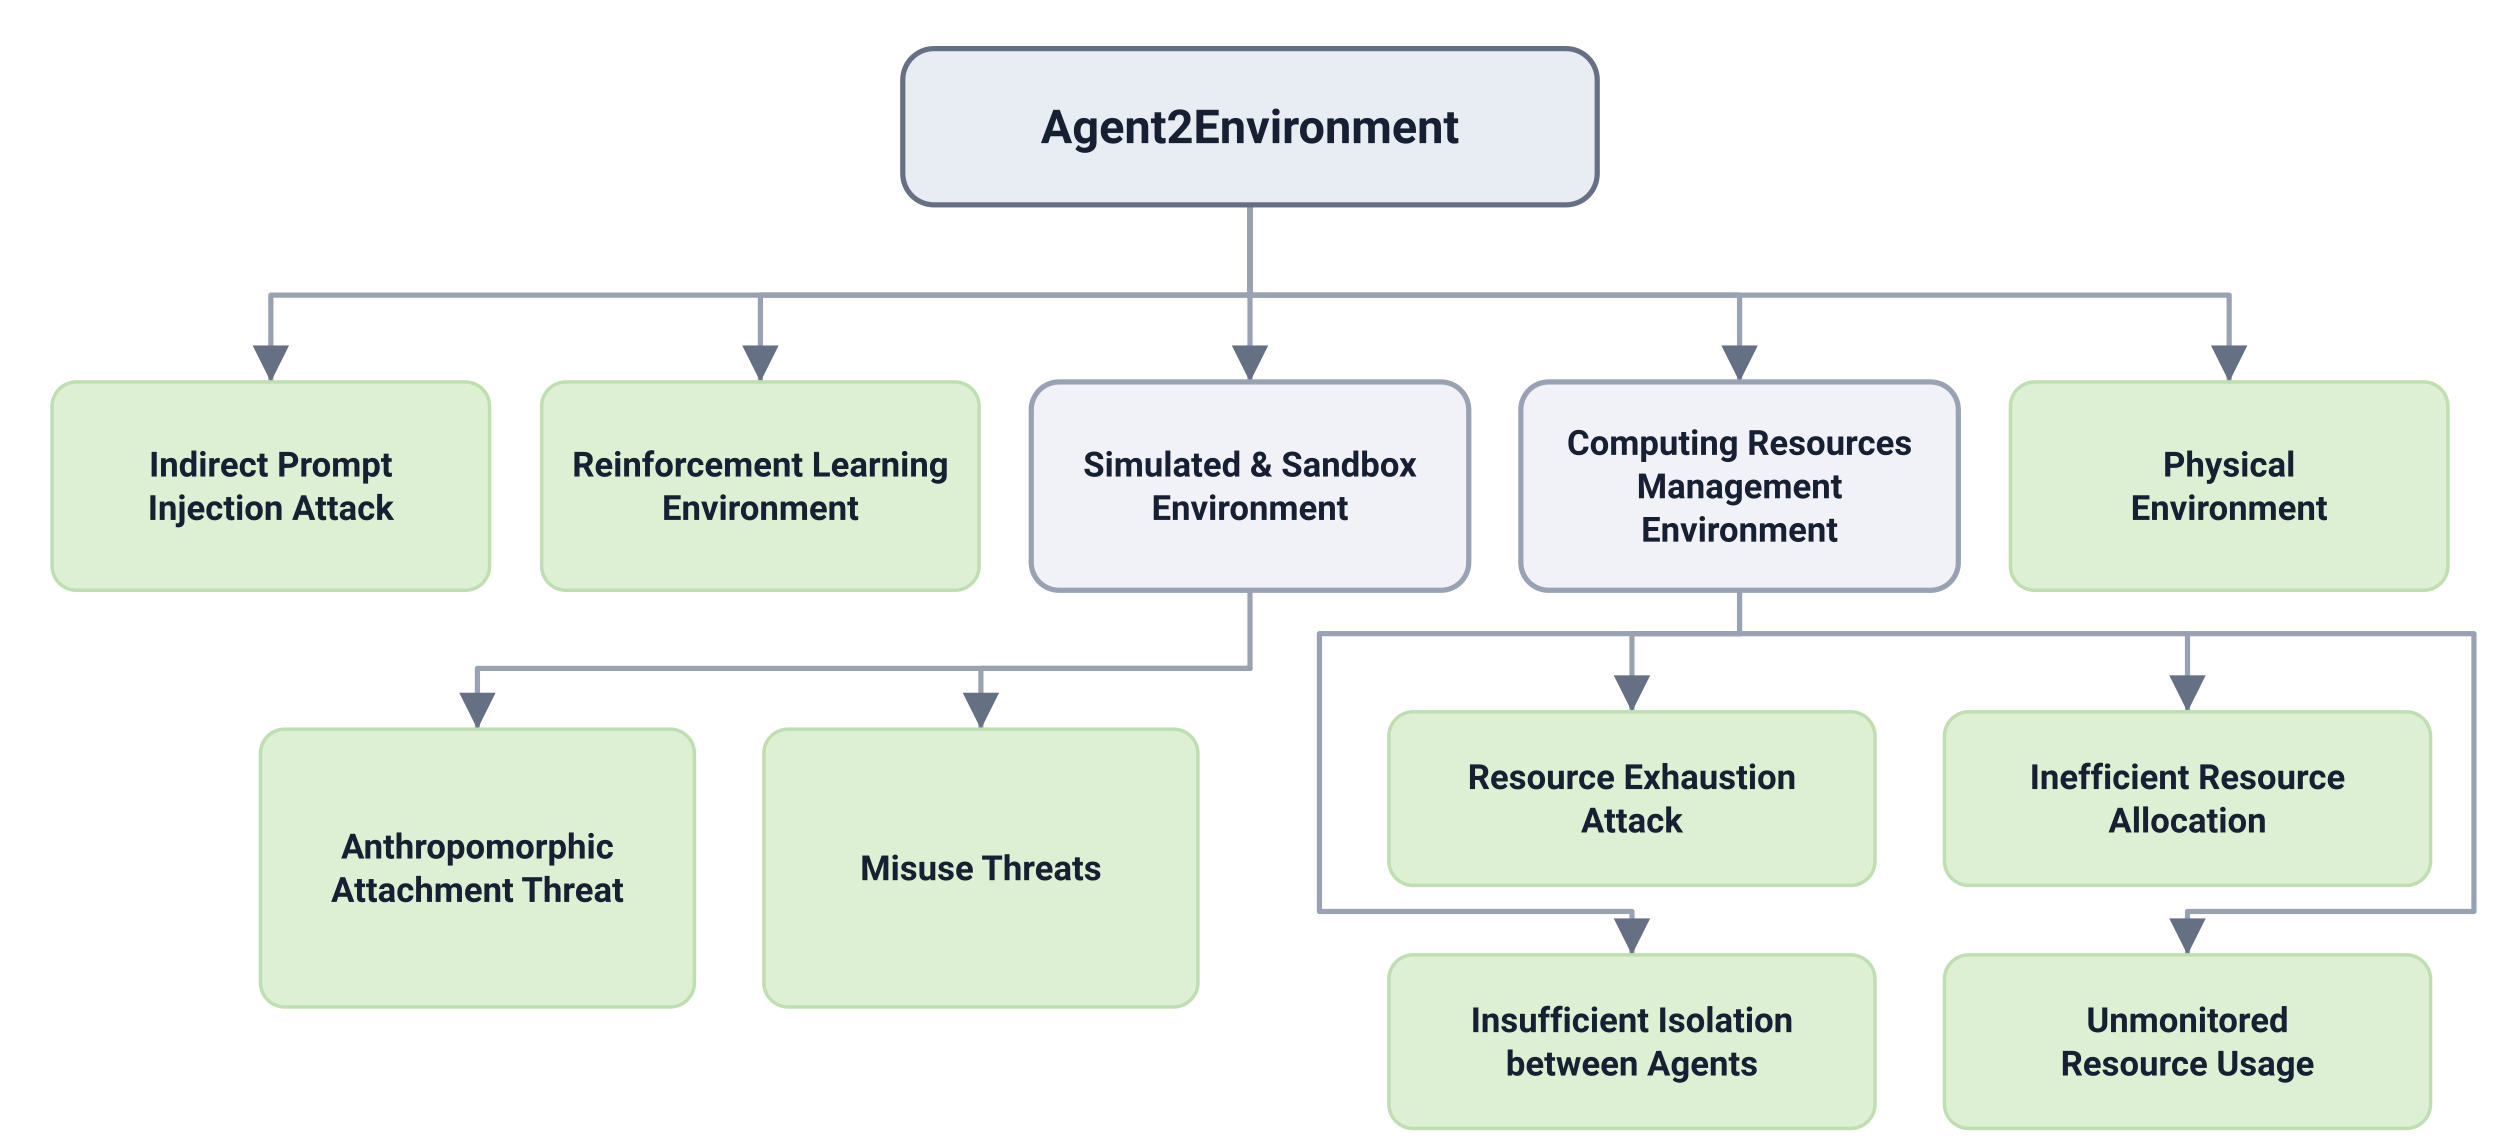
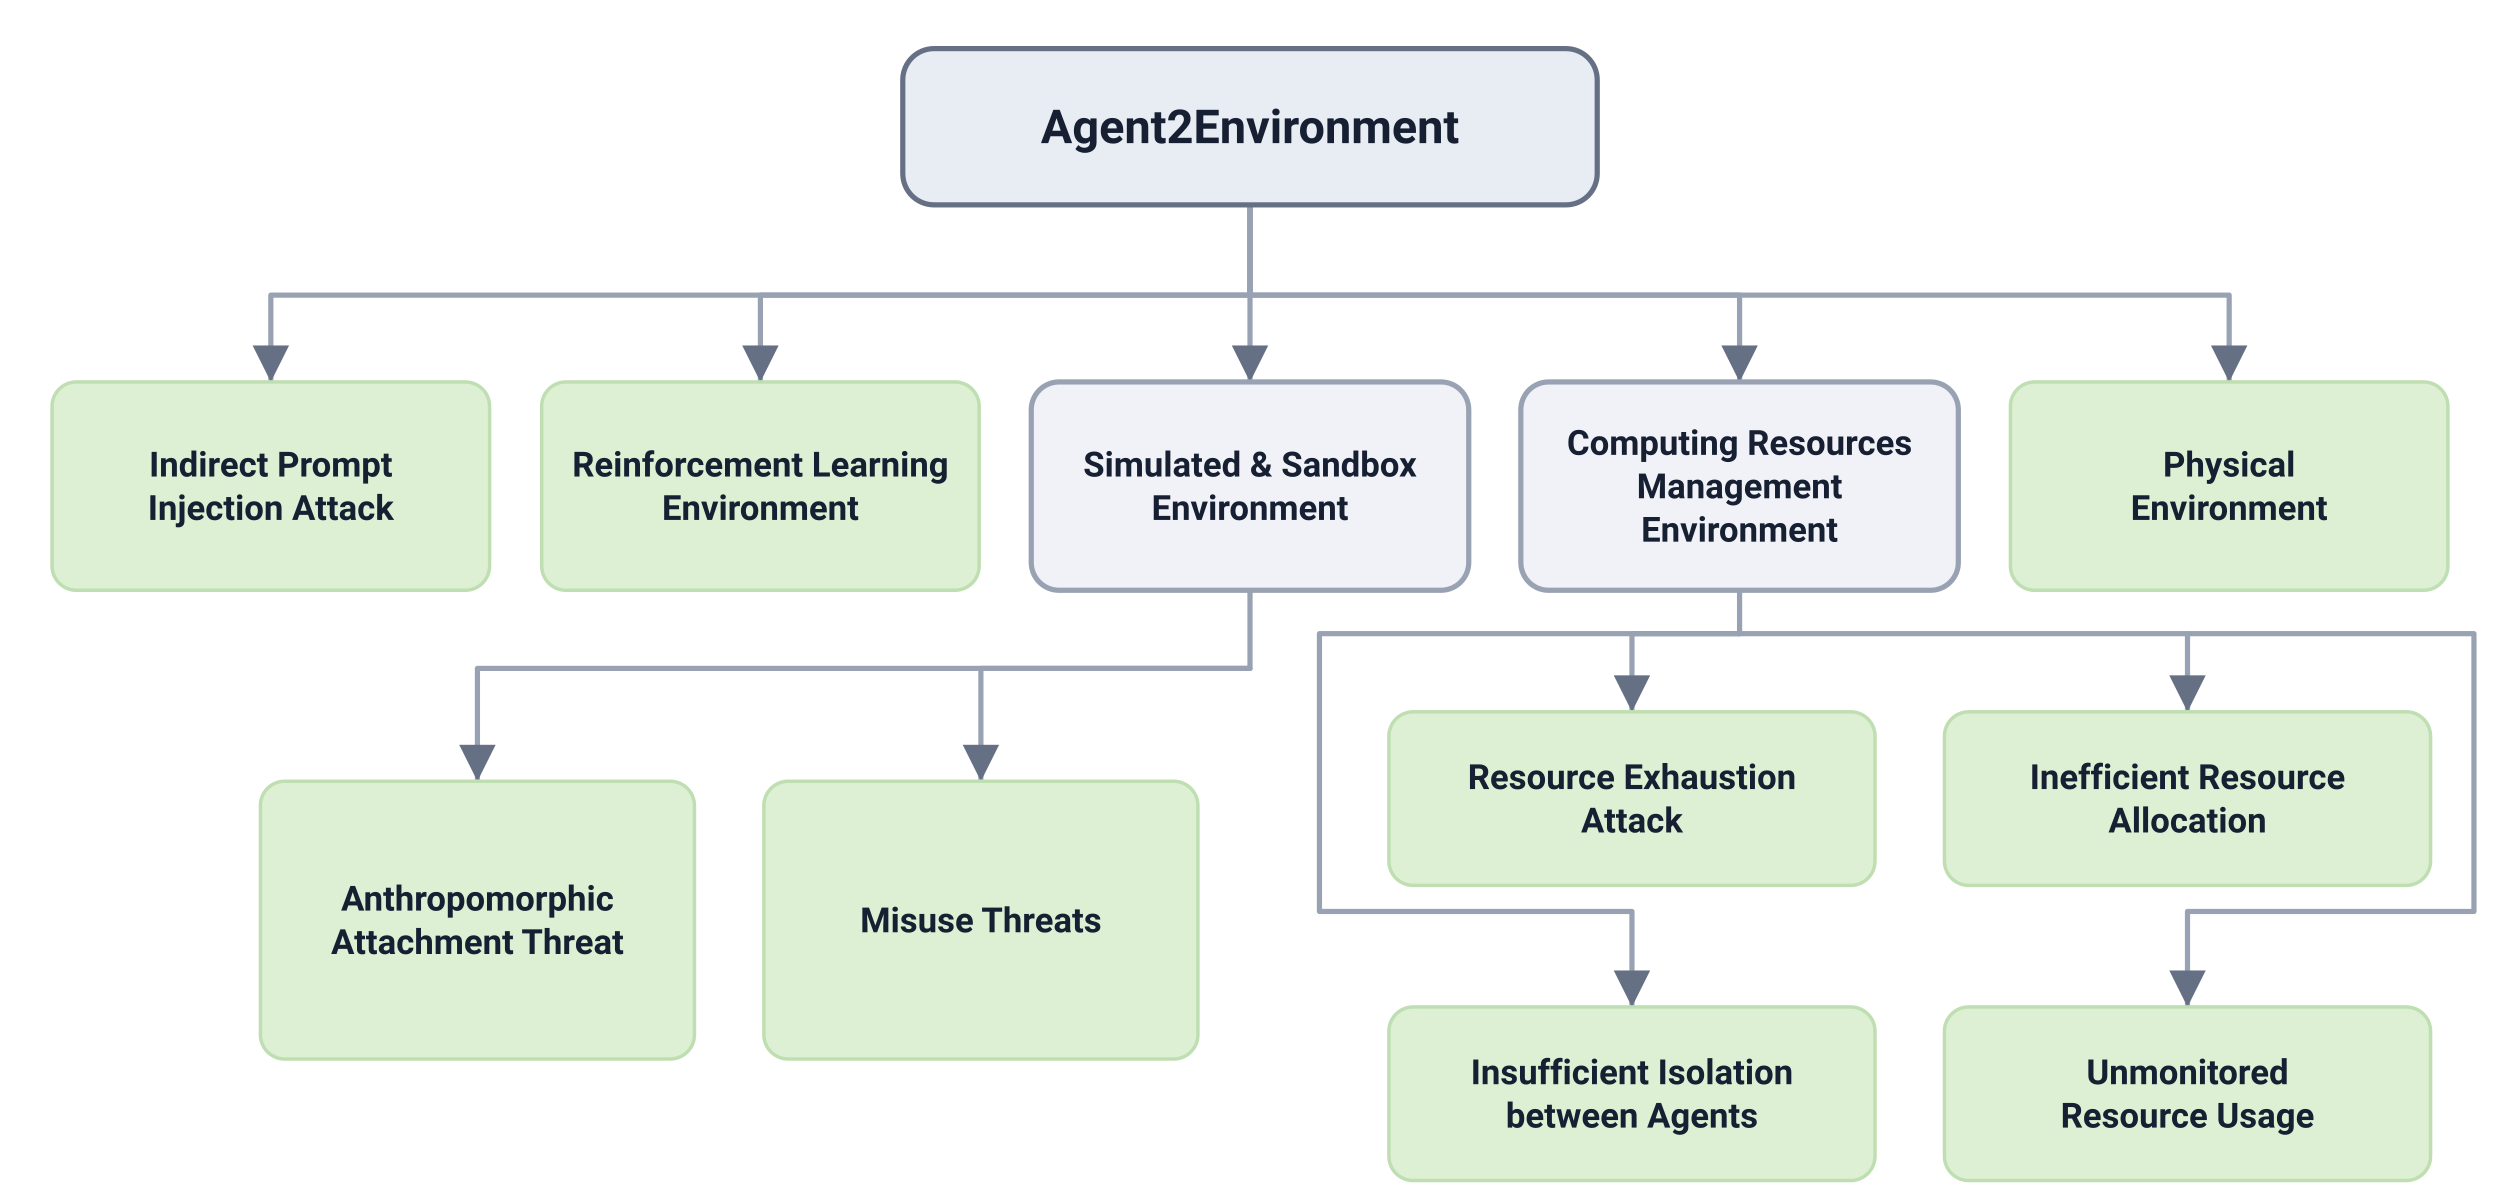
- <svg xmlns="http://www.w3.org/2000/svg" viewBox="0 0 1440 660" role="img" aria-labelledby="title desc">
+ <svg xmlns="http://www.w3.org/2000/svg" viewBox="0 0 1440 690" role="img" aria-labelledby="title desc">
  <defs>
    <marker id="environment-arrow" markerWidth="7" markerHeight="7" refX="7" refY="3.5" orient="auto" markerUnits="strokeWidth">
      <path d="M 0 0 L 7 3.5 L 0 7 z" fill="#667085" />
    </marker>
  </defs>
  <g fill="none" stroke="#98A2B3" stroke-width="3" stroke-linecap="round" stroke-linejoin="round">
    <path d="M720 118 V170 H156 V220" marker-end="url(#environment-arrow)" />
    <path d="M720 118 V170 H438 V220" marker-end="url(#environment-arrow)" />
    <path d="M720 118 V170 H720 V220" marker-end="url(#environment-arrow)" />
    <path d="M720 118 V170 H1002 V220" marker-end="url(#environment-arrow)" />
    <path d="M720 118 V170 H1284 V220" marker-end="url(#environment-arrow)" />
-     <path d="M720 340 V385 H275 V420" marker-end="url(#environment-arrow)" />
-     <path d="M720 385 H565 V420" marker-end="url(#environment-arrow)" />
+     <path d="M720 340 V385 H275 V450" marker-end="url(#environment-arrow)" />
+     <path d="M720 385 H565 V450" marker-end="url(#environment-arrow)" />
    <path d="M1002 340 V365 H940 V410" marker-end="url(#environment-arrow)" />
    <path d="M1002 365 H1260 V410" marker-end="url(#environment-arrow)" />
-     <path d="M1002 365 H760 V525 H940 V550" marker-end="url(#environment-arrow)" />
-     <path d="M1260 365 H1425 V525 H1260 V550" marker-end="url(#environment-arrow)" />
+     <path d="M1002 365 H760 V525 H940 V580" marker-end="url(#environment-arrow)" />
+     <path d="M1260 365 H1425 V525 H1260 V580" marker-end="url(#environment-arrow)" />
  </g>
  <rect x="520" y="28" width="400" height="90" rx="18" fill="#E8EDF4" stroke="#667085" stroke-width="3" />
  <text x="720" y="82.45" text-anchor="middle" font-family="Roboto, Arial, sans-serif" font-size="27" font-weight="700" fill="#172033">Agent2Environment</text>
  <rect x="30" y="220" width="252" height="120" rx="14" fill="#DDF0D3" stroke="#BFDEB1" stroke-width="2" />
  <text x="156" y="274.5" text-anchor="middle" font-family="Roboto, Arial, sans-serif" font-size="20" font-weight="700" fill="#172033">Indirect Prompt</text>
  <text x="156" y="299.5" text-anchor="middle" font-family="Roboto, Arial, sans-serif" font-size="20" font-weight="700" fill="#172033">Injection Attack</text>
  <rect x="312" y="220" width="252" height="120" rx="14" fill="#DDF0D3" stroke="#BFDEB1" stroke-width="2" />
  <text x="438" y="274.5" text-anchor="middle" font-family="Roboto, Arial, sans-serif" font-size="20" font-weight="700" fill="#172033">Reinforcement Learning</text>
  <text x="438" y="299.5" text-anchor="middle" font-family="Roboto, Arial, sans-serif" font-size="20" font-weight="700" fill="#172033">Environment</text>
  <rect x="594" y="220" width="252" height="120" rx="16" fill="#F0F2F7" stroke="#98A2B3" stroke-width="3" />
  <text x="720" y="274.5" text-anchor="middle" font-family="Roboto, Arial, sans-serif" font-size="20" font-weight="700" fill="#172033">Simulated &amp; Sandbox</text>
  <text x="720" y="299.5" text-anchor="middle" font-family="Roboto, Arial, sans-serif" font-size="20" font-weight="700" fill="#172033">Environment</text>
  <rect x="876" y="220" width="252" height="120" rx="16" fill="#F0F2F7" stroke="#98A2B3" stroke-width="3" />
  <text x="1002" y="262" text-anchor="middle" font-family="Roboto, Arial, sans-serif" font-size="20" font-weight="700" fill="#172033">Computing Resources</text>
  <text x="1002" y="287" text-anchor="middle" font-family="Roboto, Arial, sans-serif" font-size="20" font-weight="700" fill="#172033">Management</text>
  <text x="1002" y="312" text-anchor="middle" font-family="Roboto, Arial, sans-serif" font-size="20" font-weight="700" fill="#172033">Environment</text>
  <rect x="1158" y="220" width="252" height="120" rx="14" fill="#DDF0D3" stroke="#BFDEB1" stroke-width="2" />
  <text x="1284" y="274.5" text-anchor="middle" font-family="Roboto, Arial, sans-serif" font-size="20" font-weight="700" fill="#172033">Physical</text>
  <text x="1284" y="299.5" text-anchor="middle" font-family="Roboto, Arial, sans-serif" font-size="20" font-weight="700" fill="#172033">Environment</text>
-   <rect x="150" y="420" width="250" height="160" rx="14" fill="#DDF0D3" stroke="#BFDEB1" stroke-width="2" />
-   <text x="275" y="494.5" text-anchor="middle" font-family="Roboto, Arial, sans-serif" font-size="20" font-weight="700" fill="#172033">Anthropomorphic</text>
-   <text x="275" y="519.5" text-anchor="middle" font-family="Roboto, Arial, sans-serif" font-size="20" font-weight="700" fill="#172033">Attachment Threat</text>
-   <rect x="440" y="420" width="250" height="160" rx="14" fill="#DDF0D3" stroke="#BFDEB1" stroke-width="2" />
-   <text x="565" y="507" text-anchor="middle" font-family="Roboto, Arial, sans-serif" font-size="20" font-weight="700" fill="#172033">Misuse Threats</text>
+   <rect x="150" y="450" width="250" height="160" rx="14" fill="#DDF0D3" stroke="#BFDEB1" stroke-width="2" />
+   <text x="275" y="524.5" text-anchor="middle" font-family="Roboto, Arial, sans-serif" font-size="20" font-weight="700" fill="#172033">Anthropomorphic</text>
+   <text x="275" y="549.5" text-anchor="middle" font-family="Roboto, Arial, sans-serif" font-size="20" font-weight="700" fill="#172033">Attachment Threat</text>
+   <rect x="440" y="450" width="250" height="160" rx="14" fill="#DDF0D3" stroke="#BFDEB1" stroke-width="2" />
+   <text x="565" y="537" text-anchor="middle" font-family="Roboto, Arial, sans-serif" font-size="20" font-weight="700" fill="#172033">Misuse Threats</text>
  <rect x="800" y="410" width="280" height="100" rx="14" fill="#DDF0D3" stroke="#BFDEB1" stroke-width="2" />
  <text x="940" y="454.5" text-anchor="middle" font-family="Roboto, Arial, sans-serif" font-size="20" font-weight="700" fill="#172033">Resource Exhaustion</text>
  <text x="940" y="479.5" text-anchor="middle" font-family="Roboto, Arial, sans-serif" font-size="20" font-weight="700" fill="#172033">Attack</text>
  <rect x="1120" y="410" width="280" height="100" rx="14" fill="#DDF0D3" stroke="#BFDEB1" stroke-width="2" />
  <text x="1260" y="454.5" text-anchor="middle" font-family="Roboto, Arial, sans-serif" font-size="20" font-weight="700" fill="#172033">Inefficient Resource</text>
  <text x="1260" y="479.5" text-anchor="middle" font-family="Roboto, Arial, sans-serif" font-size="20" font-weight="700" fill="#172033">Allocation</text>
-   <rect x="800" y="550" width="280" height="100" rx="14" fill="#DDF0D3" stroke="#BFDEB1" stroke-width="2" />
-   <text x="940" y="594.5" text-anchor="middle" font-family="Roboto, Arial, sans-serif" font-size="20" font-weight="700" fill="#172033">Insufficient Isolation</text>
-   <text x="940" y="619.5" text-anchor="middle" font-family="Roboto, Arial, sans-serif" font-size="20" font-weight="700" fill="#172033">between Agents</text>
-   <rect x="1120" y="550" width="280" height="100" rx="14" fill="#DDF0D3" stroke="#BFDEB1" stroke-width="2" />
-   <text x="1260" y="594.5" text-anchor="middle" font-family="Roboto, Arial, sans-serif" font-size="20" font-weight="700" fill="#172033">Unmonitored</text>
-   <text x="1260" y="619.5" text-anchor="middle" font-family="Roboto, Arial, sans-serif" font-size="20" font-weight="700" fill="#172033">Resource Usage</text>
+   <rect x="800" y="580" width="280" height="100" rx="14" fill="#DDF0D3" stroke="#BFDEB1" stroke-width="2" />
+   <text x="940" y="624.5" text-anchor="middle" font-family="Roboto, Arial, sans-serif" font-size="20" font-weight="700" fill="#172033">Insufficient Isolation</text>
+   <text x="940" y="649.5" text-anchor="middle" font-family="Roboto, Arial, sans-serif" font-size="20" font-weight="700" fill="#172033">between Agents</text>
+   <rect x="1120" y="580" width="280" height="100" rx="14" fill="#DDF0D3" stroke="#BFDEB1" stroke-width="2" />
+   <text x="1260" y="624.5" text-anchor="middle" font-family="Roboto, Arial, sans-serif" font-size="20" font-weight="700" fill="#172033">Unmonitored</text>
+   <text x="1260" y="649.5" text-anchor="middle" font-family="Roboto, Arial, sans-serif" font-size="20" font-weight="700" fill="#172033">Resource Usage</text>
</svg>
